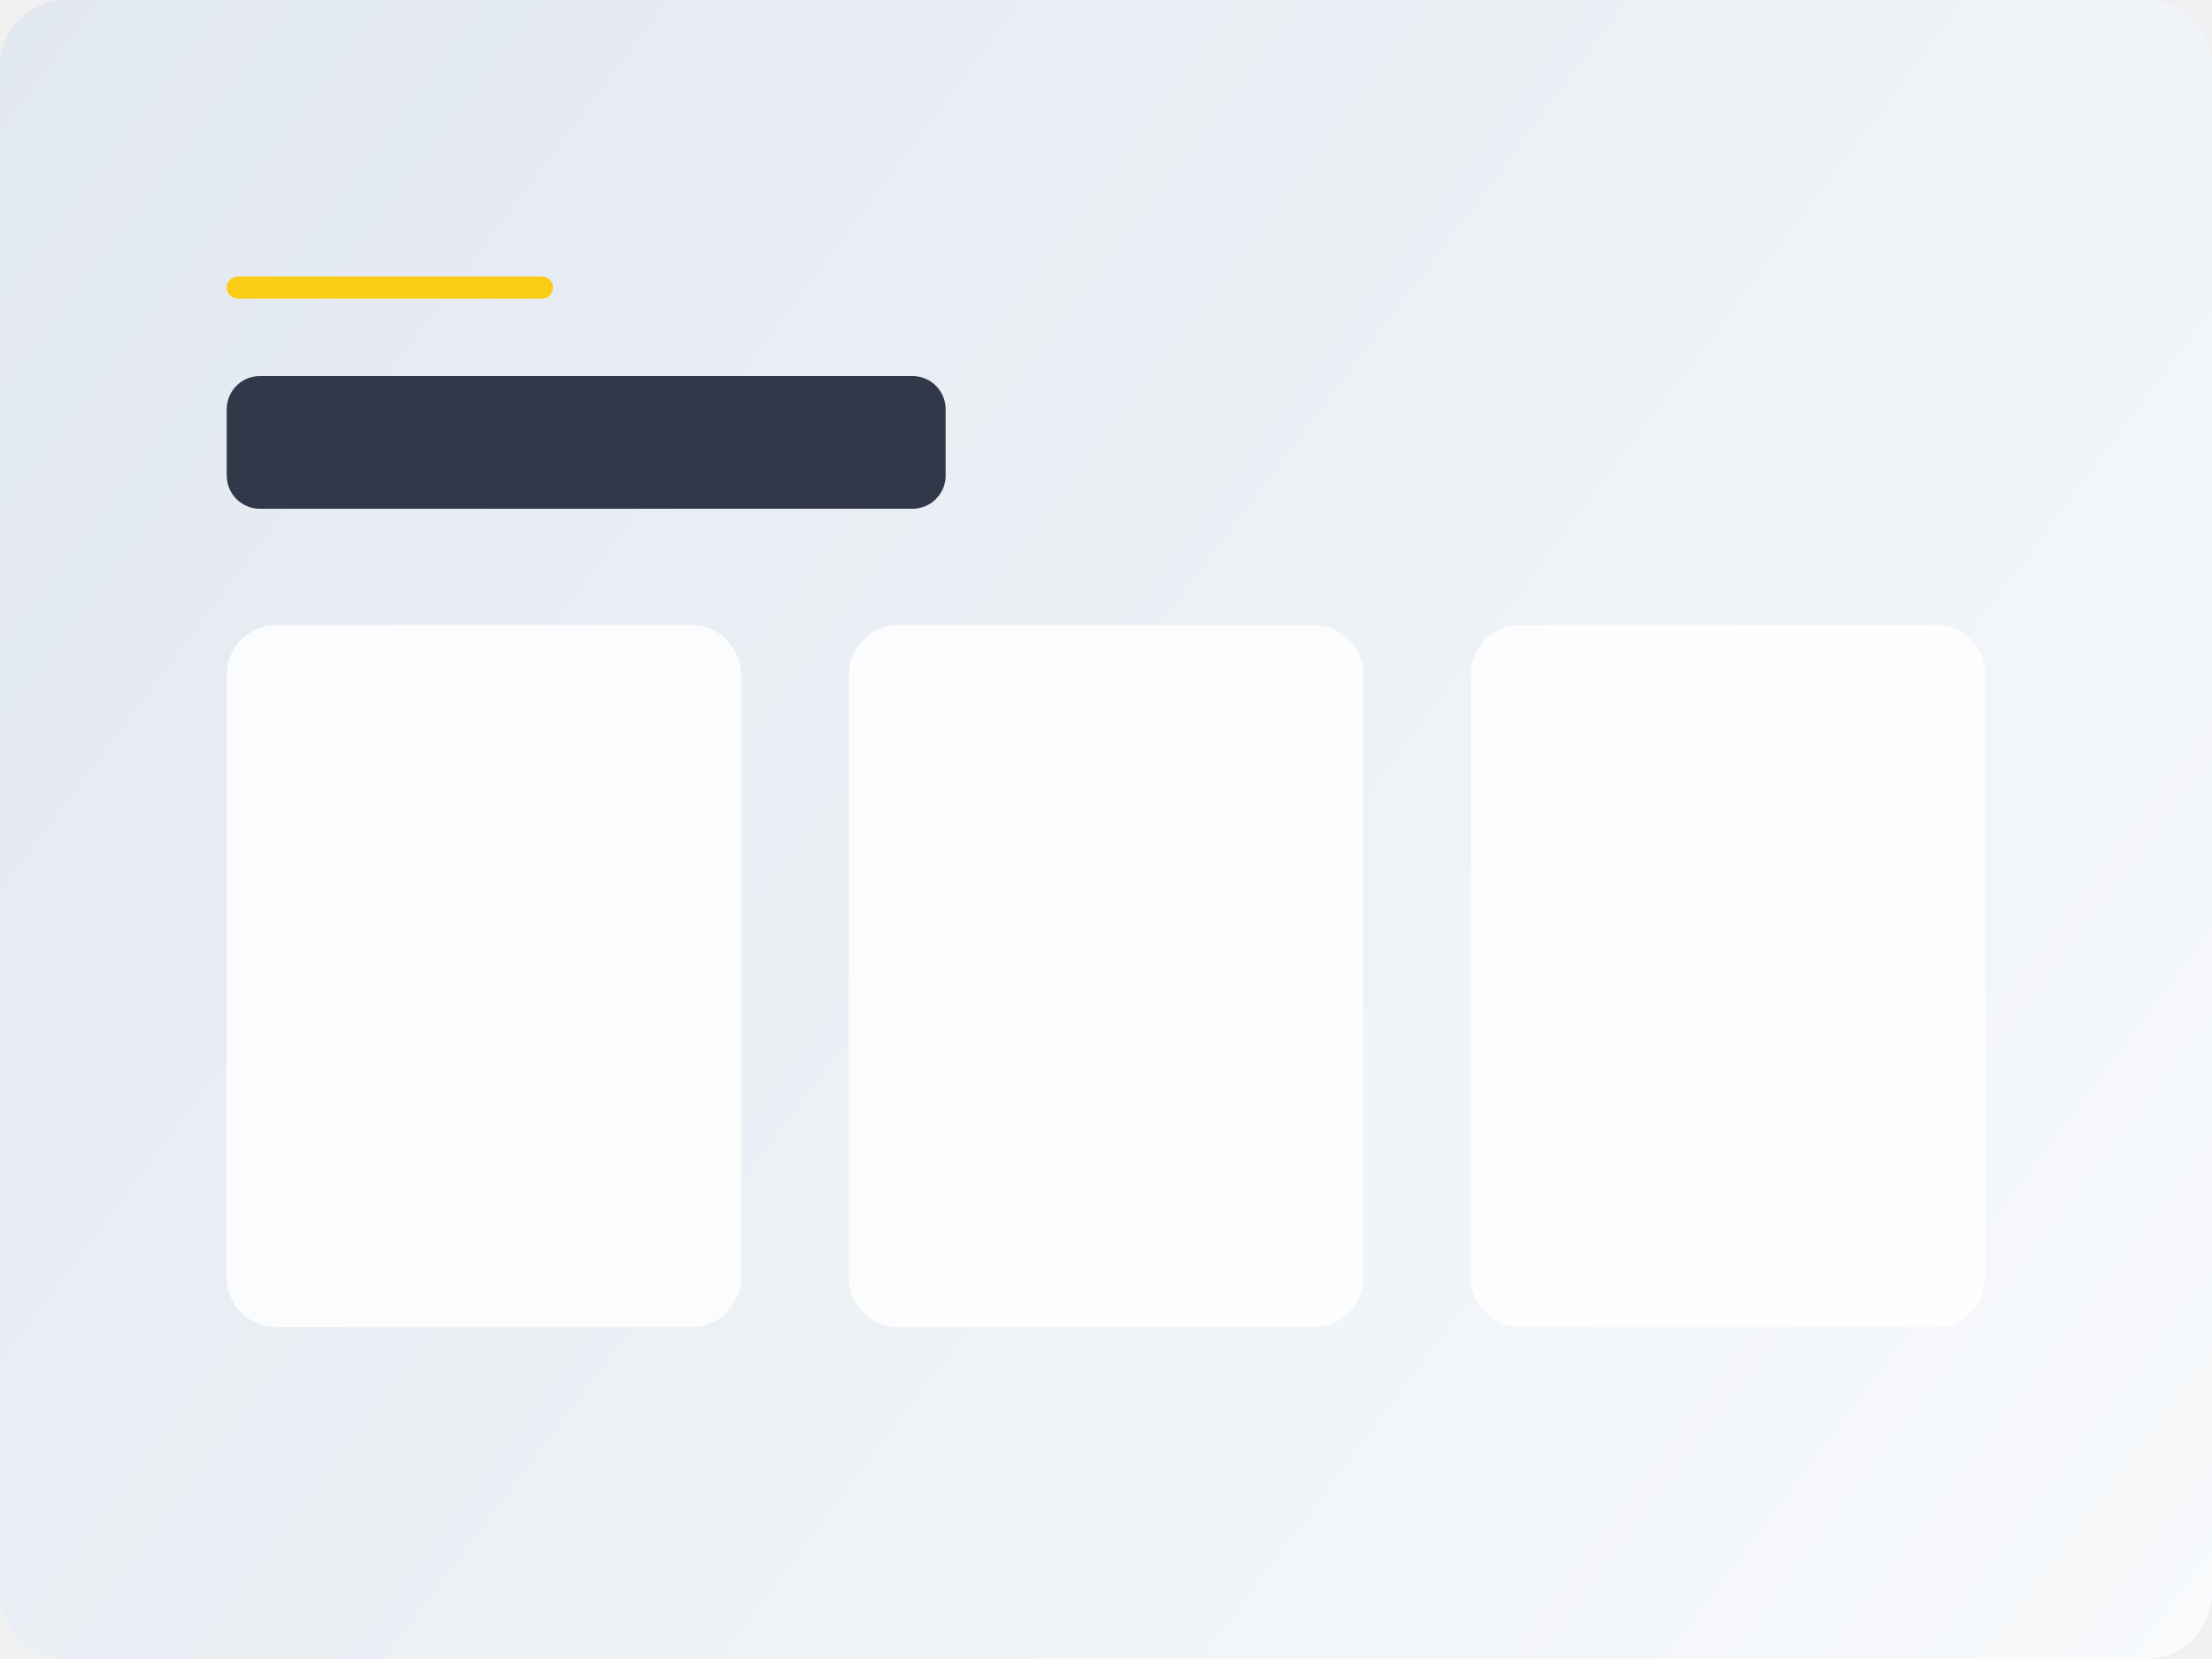
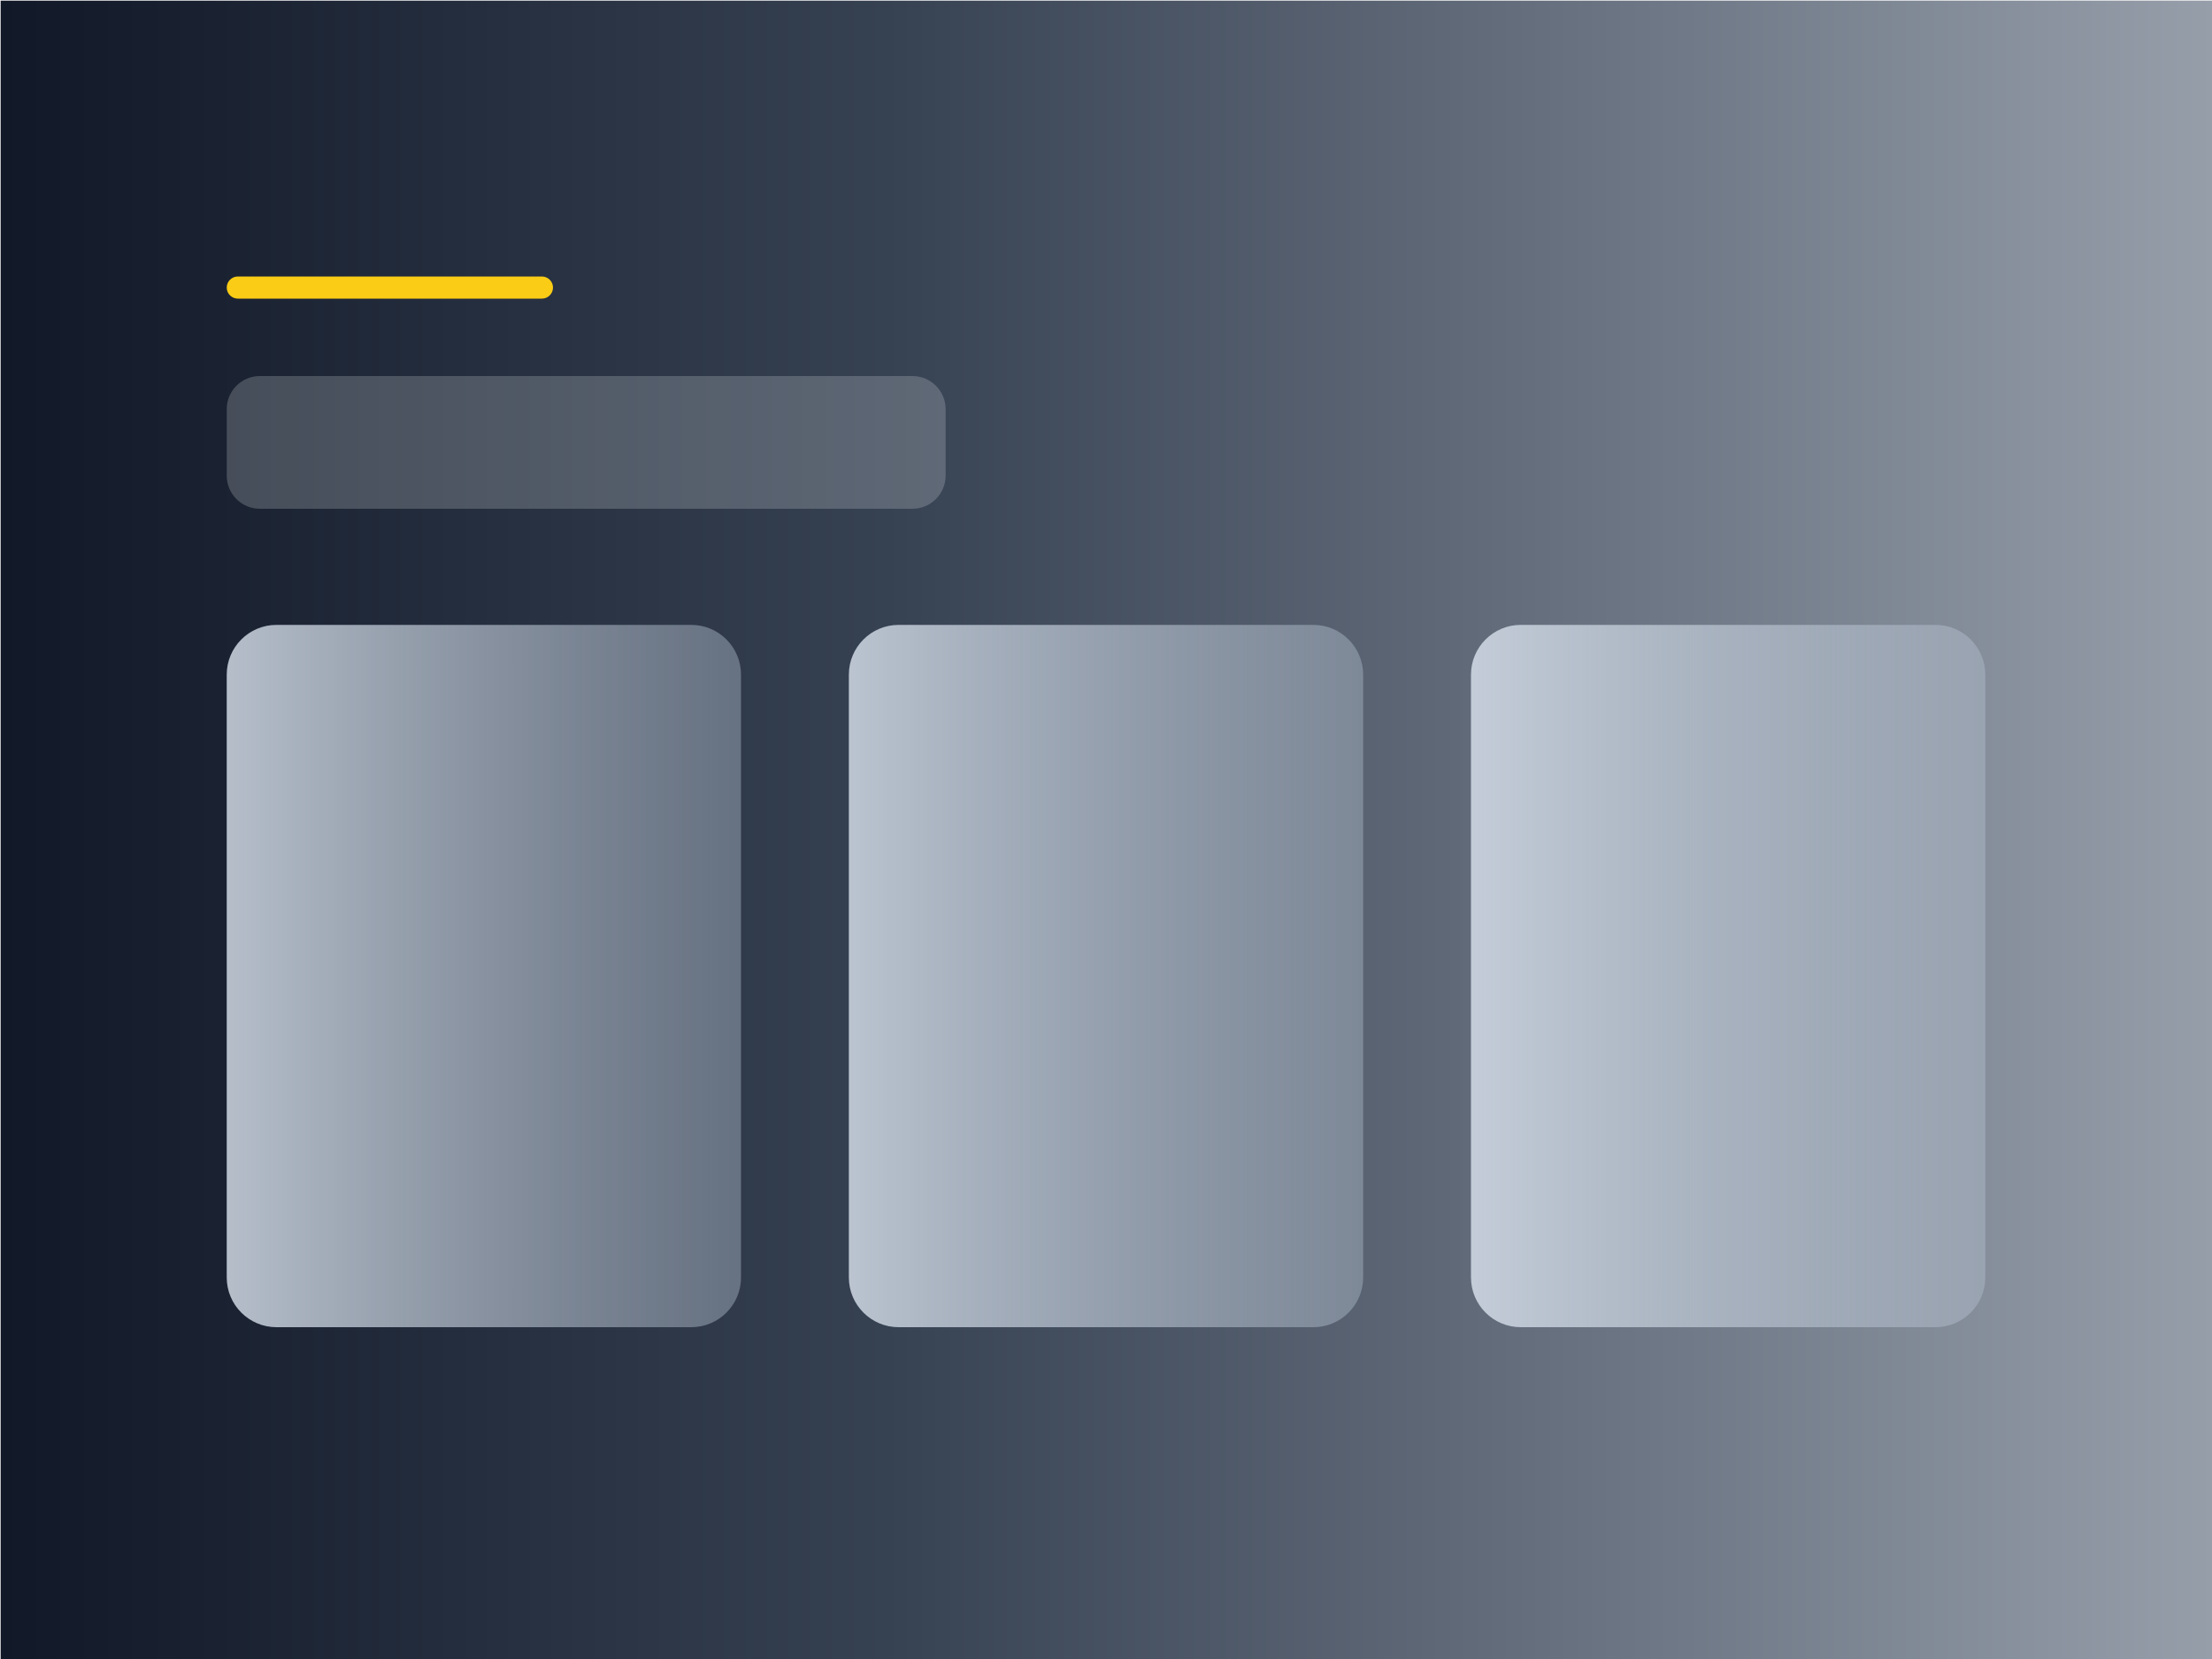
- <svg xmlns="http://www.w3.org/2000/svg" width="1600" height="1200" viewBox="0 0 1600 1200" fill="none">
-   <rect width="1600" height="1200" rx="48" fill="#F8FAFC" />
-   <rect width="1600" height="1200" rx="48" fill="url(#bg)" />
-   <rect x="164" y="200" width="236" height="16" rx="8" fill="#FACC15" />
-   <rect x="164" y="272" width="520" height="96" rx="24" fill="#0F172A" fill-opacity="0.84" />
-   <rect x="164" y="452" width="372" height="508" rx="36" fill="#FFFFFF" fill-opacity="0.82" />
-   <rect x="614" y="452" width="372" height="508" rx="36" fill="#FFFFFF" fill-opacity="0.82" />
-   <rect x="1064" y="452" width="372" height="508" rx="36" fill="#FFFFFF" fill-opacity="0.82" />
+ <svg xmlns="http://www.w3.org/2000/svg" xmlns:xlink="http://www.w3.org/1999/xlink" id="Layer_1" version="1.1" viewBox="0 0 1600 1200">
  <defs>
-     <linearGradient id="bg" x1="0" y1="0" x2="1600" y2="1200" gradientUnits="userSpaceOnUse">
-       <stop stop-color="#E2E8F0" />
-       <stop offset="1" stop-color="#F8FAFC" />
+     <style>
+       .st0 {
+         fill: url(#linear-gradient2);
+       }
+ 
+       .st1 {
+         fill: url(#linear-gradient1);
+       }
+ 
+       .st2 {
+         fill: url(#linear-gradient3);
+       }
+ 
+       .st3 {
+         fill: #facc15;
+       }
+ 
+       .st4 {
+         fill: #f8fafc;
+         fill-opacity: .2;
+       }
+ 
+       .st5 {
+         fill: url(#linear-gradient);
+       }
+     </style>
+     <linearGradient id="linear-gradient" x1=".5" y1="600.5" x2="1600.5" y2="600.5" gradientUnits="userSpaceOnUse">
+       <stop offset="0" stop-color="#111827" />
+       <stop offset=".4" stop-color="#364152" />
+       <stop offset="1" stop-color="#969eaa" />
    </linearGradient>
+     <linearGradient id="linear-gradient1" x1="164" y1="706" x2="536" y2="706" gradientUnits="userSpaceOnUse">
+       <stop offset="0" stop-color="#dce5f0" stop-opacity=".8" />
+       <stop offset="1" stop-color="#b8c4d3" stop-opacity=".4" />
+     </linearGradient>
+     <linearGradient id="linear-gradient2" x1="614" x2="986" xlink:href="#linear-gradient1" />
+     <linearGradient id="linear-gradient3" x1="1064" x2="1436" xlink:href="#linear-gradient1" />
  </defs>
+   <rect class="st5" x=".5" y=".5" width="1600" height="1200" />
+   <path class="st3" d="M172,200h220c4.4,0,8,3.6,8,8h0c0,4.4-3.6,8-8,8h-220c-4.4,0-8-3.6-8-8h0c0-4.4,3.6-8,8-8Z" />
+   <rect class="st4" x="164" y="272" width="520" height="96" rx="24" ry="24" />
+   <rect class="st1" x="164" y="452" width="372" height="508" rx="36" ry="36" />
+   <rect class="st0" x="614" y="452" width="372" height="508" rx="36" ry="36" />
+   <rect class="st2" x="1064" y="452" width="372" height="508" rx="36" ry="36" />
</svg>
